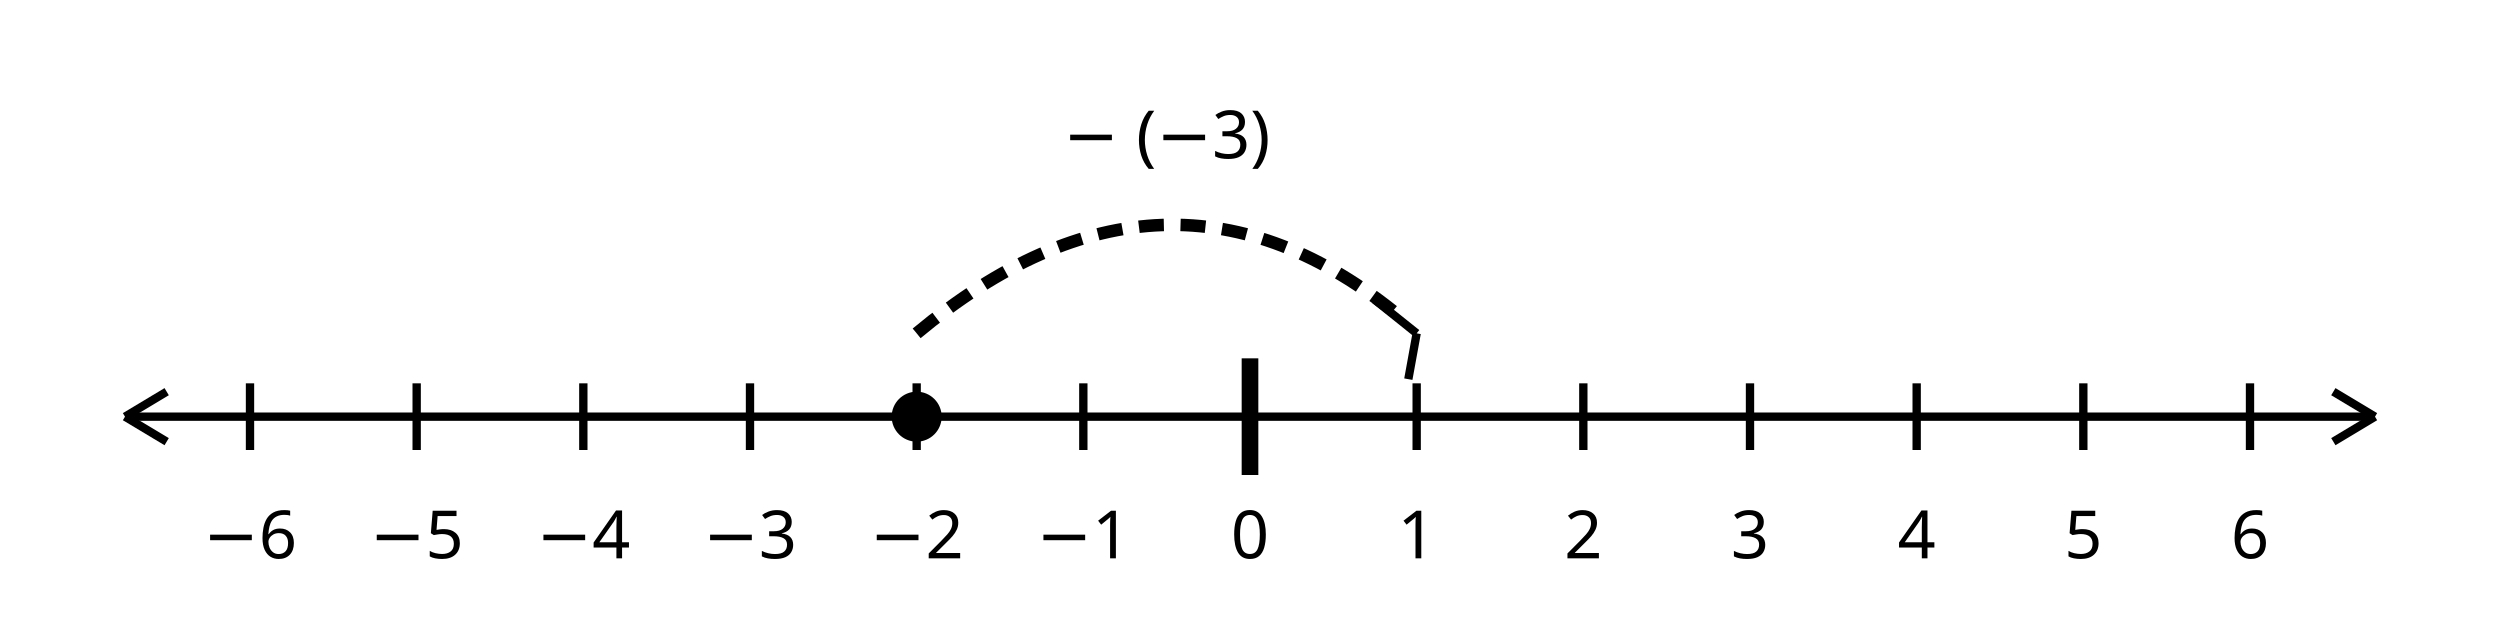
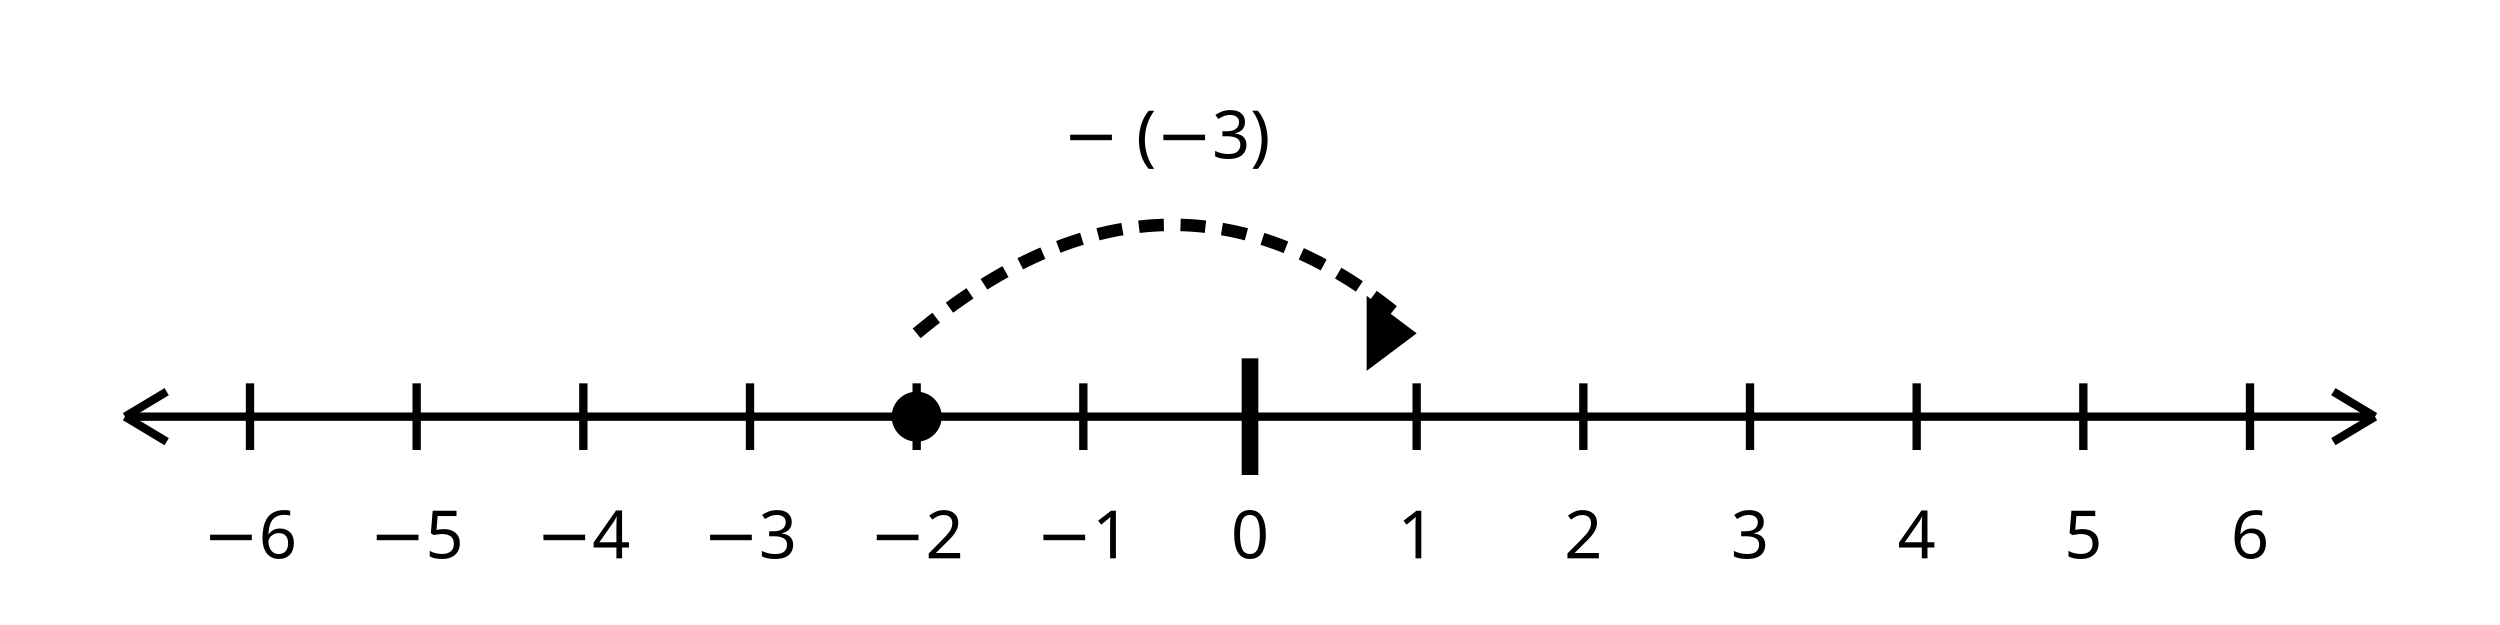
<svg xmlns="http://www.w3.org/2000/svg" viewBox="0 0 600 150" role="img" aria-labelledby="t d">
  <style>text{font:16px sans-serif;fill:currentColor}.l{stroke:currentColor;stroke-width:2;fill:none}.d{stroke-width:4}.p{stroke-width:3;stroke-dasharray:6 4}</style>
  <line class="l" x1="30" y1="100" x2="570" y2="100" />
  <path class="l" d="M570 100l-10 -6m10 6l-10 6M30 100l10 -6m-10 6l10 6" />
  <line class="l" x1="60.0" y1="92" x2="60.0" y2="108" />
  <text x="60.0" y="134" text-anchor="middle">−6</text>
  <line class="l" x1="100.0" y1="92" x2="100.0" y2="108" />
  <text x="100.0" y="134" text-anchor="middle">−5</text>
  <line class="l" x1="140.0" y1="92" x2="140.0" y2="108" />
  <text x="140.0" y="134" text-anchor="middle">−4</text>
  <line class="l" x1="180.0" y1="92" x2="180.0" y2="108" />
  <text x="180.0" y="134" text-anchor="middle">−3</text>
  <line class="l" x1="220.0" y1="92" x2="220.0" y2="108" />
  <text x="220.0" y="134" text-anchor="middle">−2</text>
  <line class="l" x1="260.0" y1="92" x2="260.0" y2="108" />
  <text x="260.0" y="134" text-anchor="middle">−1</text>
  <line class="l d" x1="300.0" y1="86" x2="300.0" y2="114" />
  <text x="300.0" y="134" text-anchor="middle" font-weight="bold">0</text>
  <line class="l" x1="340.0" y1="92" x2="340.0" y2="108" />
  <text x="340.0" y="134" text-anchor="middle">1</text>
  <line class="l" x1="380.0" y1="92" x2="380.0" y2="108" />
  <text x="380.0" y="134" text-anchor="middle">2</text>
  <line class="l" x1="420.0" y1="92" x2="420.0" y2="108" />
  <text x="420.0" y="134" text-anchor="middle">3</text>
  <line class="l" x1="460.0" y1="92" x2="460.0" y2="108" />
  <text x="460.0" y="134" text-anchor="middle">4</text>
  <line class="l" x1="500.0" y1="92" x2="500.0" y2="108" />
  <text x="500.0" y="134" text-anchor="middle">5</text>
  <line class="l" x1="540.0" y1="92" x2="540.0" y2="108" />
  <text x="540.0" y="134" text-anchor="middle">6</text>
  <path class="l p" d="M220 80 Q280.0 30 336 76" />
-   <path class="l" d="M340 80l-10 -8m10 8l-2 11" />
+   <polygon points="340,80 328,71 328,89" fill="currentColor" />
  <text x="280.0" y="38" text-anchor="middle">− (−3)</text>
  <circle cx="220" cy="100" r="6" fill="currentColor" />
</svg>
